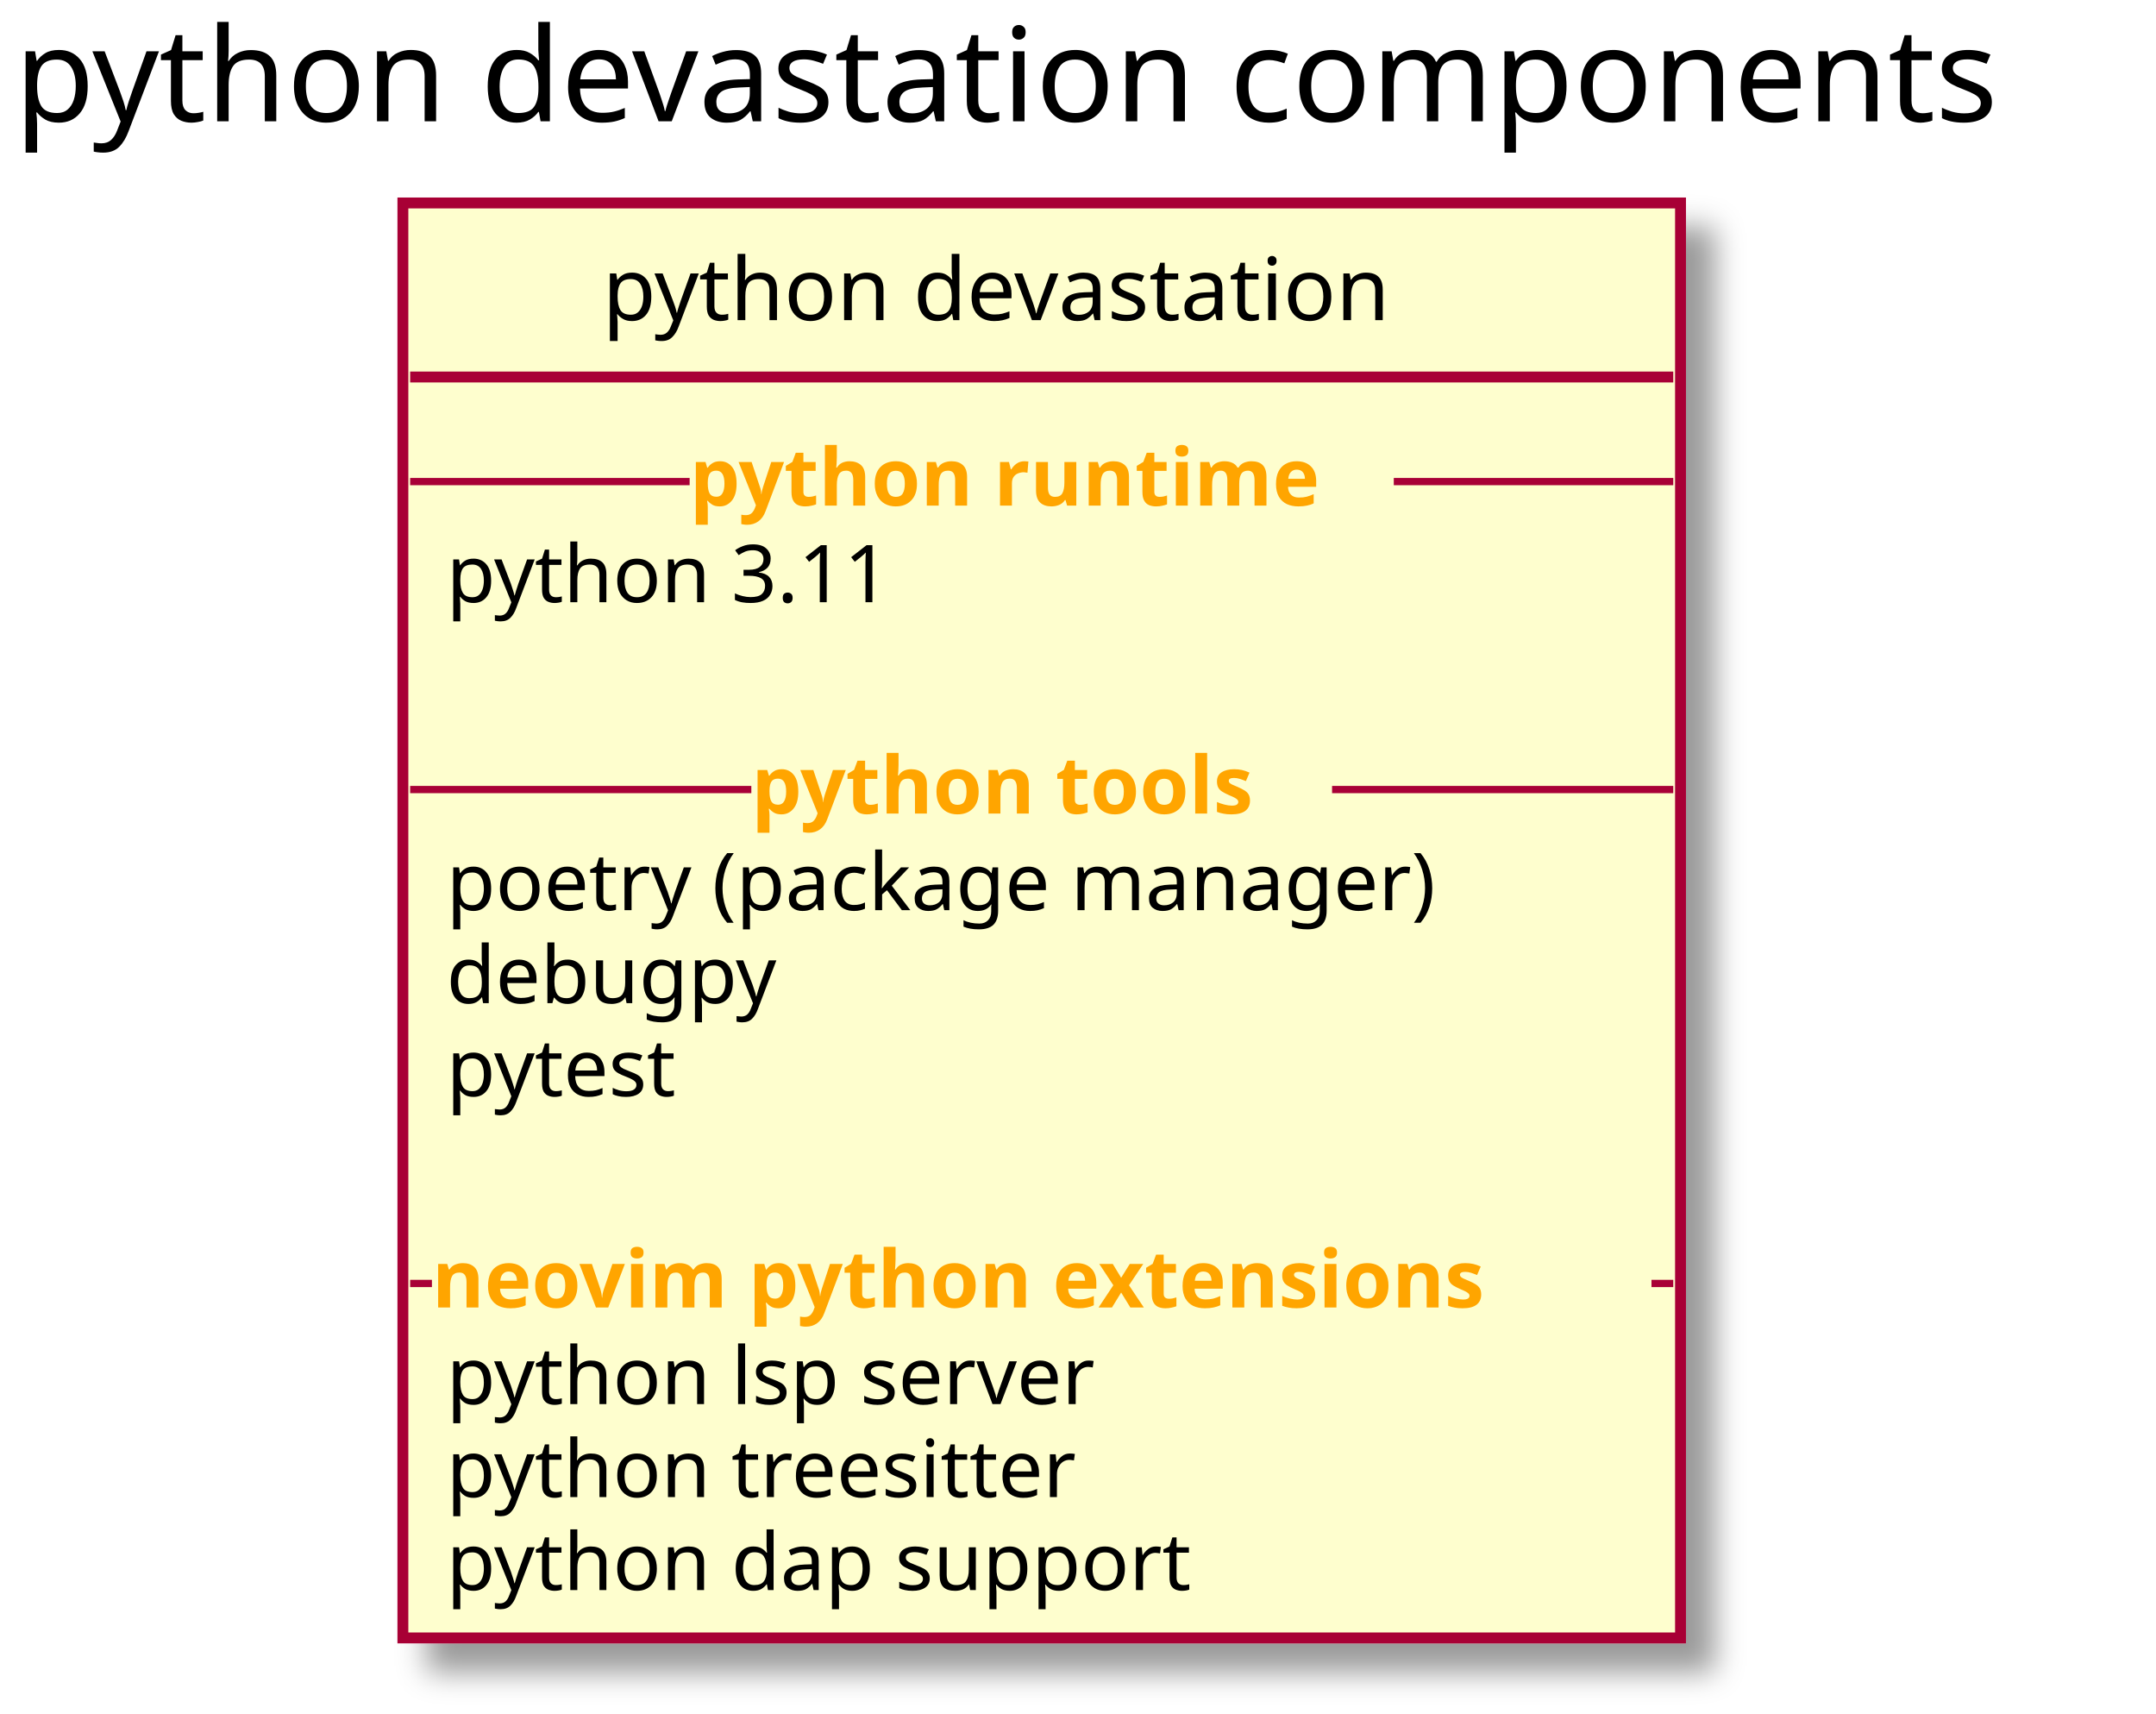
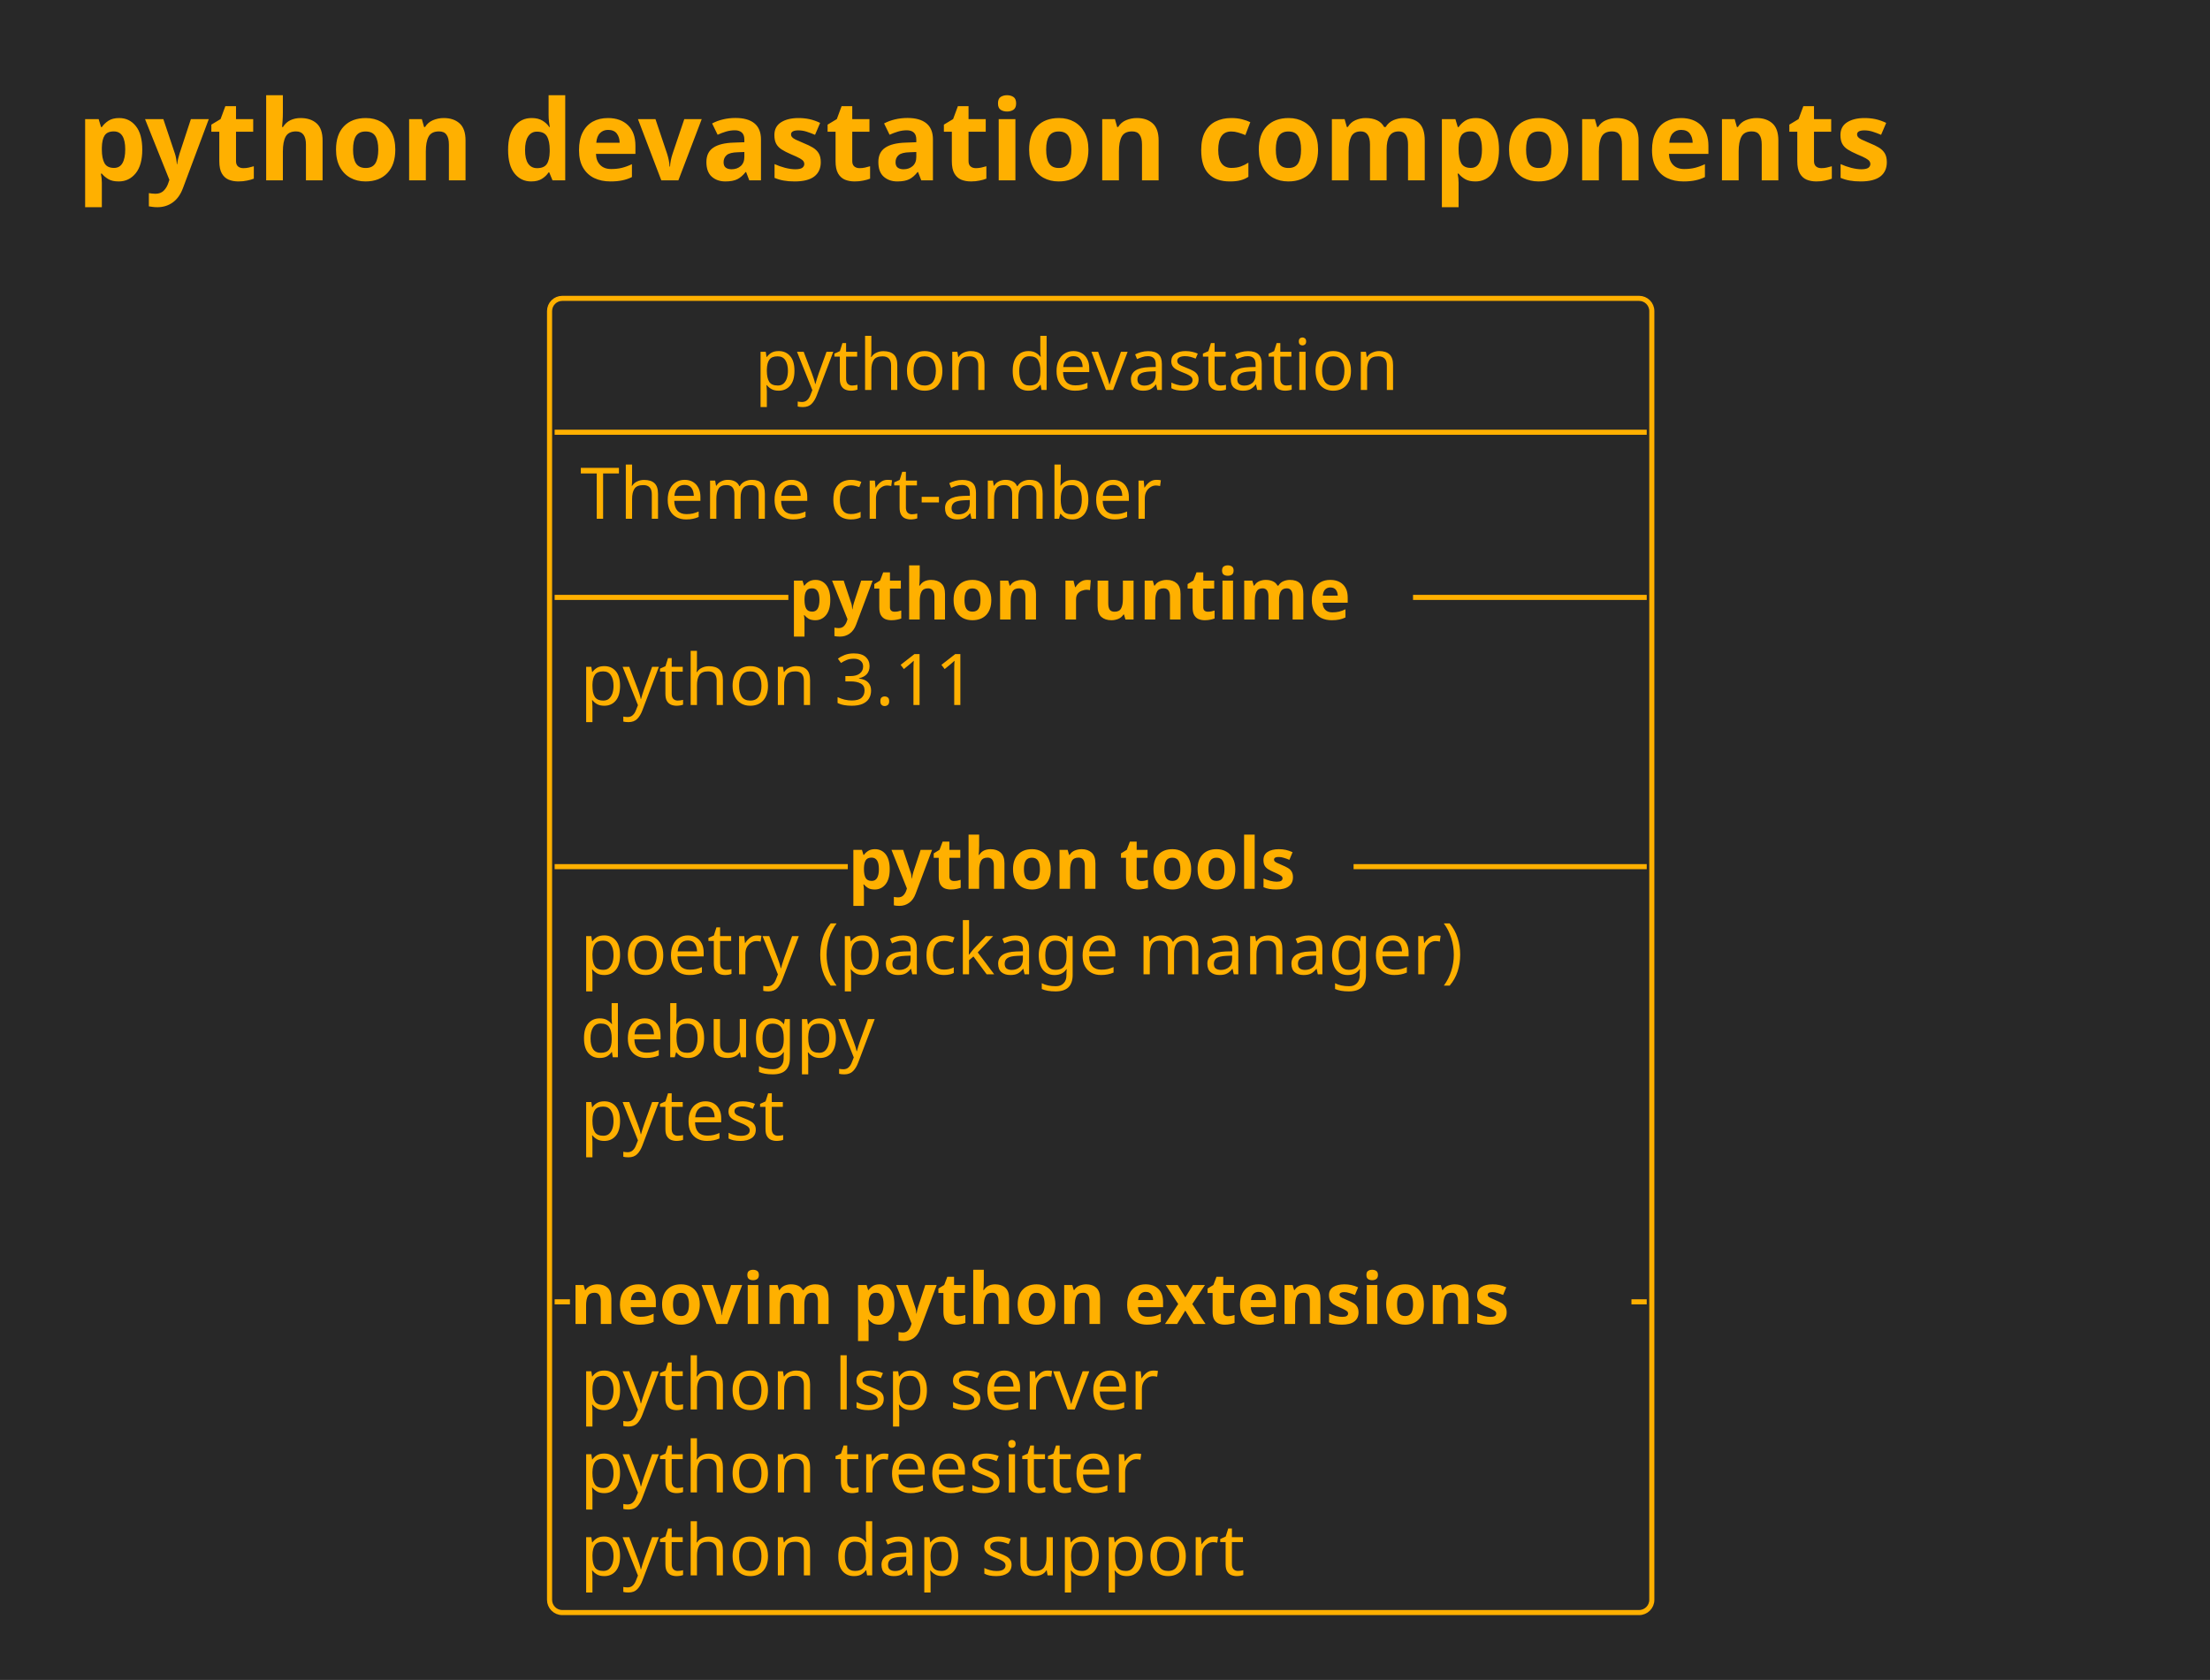
- <svg xmlns="http://www.w3.org/2000/svg" contentScriptType="application/ecmascript" contentStyleType="text/css" height="236px" preserveAspectRatio="none" style="width:297px;height:236px;" version="1.1" viewBox="0 0 297 236" width="297px" zoomAndPan="magnify">
-   <defs>
-     <filter height="300%" id="fdwrwll75mjs0" width="300%" x="-1" y="-1">
-       <feGaussianBlur result="blurOut" stdDeviation="2.0" />
-       <feColorMatrix in="blurOut" result="blurOut2" type="matrix" values="0 0 0 0 0 0 0 0 0 0 0 0 0 0 0 0 0 0 .4 0" />
-       <feOffset dx="4.0" dy="4.0" in="blurOut2" result="blurOut3" />
-       <feBlend in="SourceGraphic" in2="blurOut3" mode="normal" />
-     </filter>
-   </defs>
+ <svg xmlns="http://www.w3.org/2000/svg" contentStyleType="text/css" data-diagram-type="CLASS" height="330px" preserveAspectRatio="none" style="width:434px;height:330px;background:#282828;" version="1.1" viewBox="0 0 434 330" width="434px" zoomAndPan="magnify">
+   <defs />
  <g>
-     <text fill="#000000" font-family="sans-serif" font-size="18" lengthAdjust="spacingAndGlyphs" textLength="283" x="2" y="16.708">python devastation components</text>
-     <rect fill="#FEFECE" filter="url(#fdwrwll75mjs0)" height="197.625" id="PyDev" style="stroke: #A80036; stroke-width: 1.5;" width="176" x="55.5" y="27.953" />
-     <text fill="#000000" font-family="sans-serif" font-size="12" lengthAdjust="spacingAndGlyphs" textLength="121" x="83" y="44.092">python devastation</text>
-     <line style="stroke: #A80036; stroke-width: 1.5;" x1="56.5" x2="230.5" y1="51.922" y2="51.922" />
-     <text fill="#000000" font-family="sans-serif" font-size="11" lengthAdjust="spacingAndGlyphs" textLength="67" x="61.5" y="82.937">python 3.11</text>
-     <text fill="#000000" font-family="sans-serif" font-size="11" lengthAdjust="spacingAndGlyphs" textLength="0" x="65.5" y="95.742" />
-     <line style="stroke: #A80036; stroke-width: 1.0;" x1="56.5" x2="95" y1="66.324" y2="66.324" />
-     <text fill="#FFA500" font-family="sans-serif" font-size="11" font-weight="bold" lengthAdjust="spacingAndGlyphs" textLength="97" x="95" y="69.632">python runtime</text>
-     <line style="stroke: #A80036; stroke-width: 1.0;" x1="192" x2="230.5" y1="66.324" y2="66.324" />
-     <text fill="#000000" font-family="sans-serif" font-size="11" lengthAdjust="spacingAndGlyphs" textLength="150" x="61.5" y="125.351">poetry (package manager)</text>
-     <text fill="#000000" font-family="sans-serif" font-size="11" lengthAdjust="spacingAndGlyphs" textLength="48" x="61.5" y="138.156">debugpy</text>
-     <text fill="#000000" font-family="sans-serif" font-size="11" lengthAdjust="spacingAndGlyphs" textLength="35" x="61.5" y="150.96">pytest</text>
-     <text fill="#000000" font-family="sans-serif" font-size="11" lengthAdjust="spacingAndGlyphs" textLength="0" x="65.5" y="163.765" />
-     <line style="stroke: #A80036; stroke-width: 1.0;" x1="56.5" x2="103.5" y1="108.738" y2="108.738" />
-     <text fill="#FFA500" font-family="sans-serif" font-size="11" font-weight="bold" lengthAdjust="spacingAndGlyphs" textLength="80" x="103.5" y="112.046">python tools</text>
-     <line style="stroke: #A80036; stroke-width: 1.0;" x1="183.5" x2="230.5" y1="108.738" y2="108.738" />
-     <text fill="#000000" font-family="sans-serif" font-size="11" lengthAdjust="spacingAndGlyphs" textLength="100" x="61.5" y="193.375">python lsp server</text>
-     <text fill="#000000" font-family="sans-serif" font-size="11" lengthAdjust="spacingAndGlyphs" textLength="95" x="61.5" y="206.179">python treesitter</text>
-     <text fill="#000000" font-family="sans-serif" font-size="11" lengthAdjust="spacingAndGlyphs" textLength="111" x="61.5" y="218.984">python dap support</text>
-     <line style="stroke: #A80036; stroke-width: 1.0;" x1="56.5" x2="59.5" y1="176.762" y2="176.762" />
-     <text fill="#FFA500" font-family="sans-serif" font-size="11" font-weight="bold" lengthAdjust="spacingAndGlyphs" textLength="168" x="59.5" y="180.07">neovim python extensions</text>
-     <line style="stroke: #A80036; stroke-width: 1.0;" x1="227.5" x2="230.5" y1="176.762" y2="176.762" />
+     <rect fill="#282828" height="330" style="stroke:none;stroke-width:1;" width="434" x="0" y="0" />
+     <text fill="#FFB000" font-family="Verdana" font-size="22" font-weight="bold" lengthAdjust="spacing" textLength="401.307" x="15" y="35.421">python devastation components</text>
+     <g class="entity" data-entity="PyDev" data-source-line="9" data-uid="ent0002" id="entity_PyDev">
+       <rect fill="#282828" height="258.156" rx="2.5" ry="2.5" style="stroke:#FFB000;stroke-width:1;" width="216.462" x="107.922" y="58.609" />
+       <text fill="#FFB000" font-family="Verdana" font-size="14" lengthAdjust="spacing" textLength="135.967" x="148.17" y="76.605">python devastation</text>
+       <line style="stroke:#FFB000;stroke-width:1;" x1="108.922" x2="323.384" y1="84.906" y2="84.906" />
+       <text fill="#FFB000" font-family="Verdana" font-size="14" lengthAdjust="spacing" textLength="122.206" x="113.922" y="101.901">Theme crt-amber</text>
+       <text fill="#FFB000" font-family="Verdana" font-size="14" lengthAdjust="spacing" textLength="84.595" x="113.922" y="138.495">python 3.11</text>
+       <text fill="#FFB000" font-family="Verdana" font-size="14" lengthAdjust="spacing" textLength="4.45" x="113.922" y="154.792"> </text>
+       <line style="stroke:#FFB000;stroke-width:1;" x1="108.922" x2="154.815" y1="117.352" y2="117.352" />
+       <text fill="#FFB000" font-family="Verdana" font-size="14" font-weight="bold" lengthAdjust="spacing" textLength="122.678" x="154.815" y="121.698">python runtime</text>
+       <line style="stroke:#FFB000;stroke-width:1;" x1="277.492" x2="323.384" y1="117.352" y2="117.352" />
+       <text fill="#FFB000" font-family="Verdana" font-size="14" lengthAdjust="spacing" textLength="187.694" x="113.922" y="191.386">poetry (package manager)</text>
+       <text fill="#FFB000" font-family="Verdana" font-size="14" lengthAdjust="spacing" textLength="61.318" x="113.922" y="207.683">debugpy</text>
+       <text fill="#FFB000" font-family="Verdana" font-size="14" lengthAdjust="spacing" textLength="44.058" x="113.922" y="223.98">pytest</text>
+       <text fill="#FFB000" font-family="Verdana" font-size="14" lengthAdjust="spacing" textLength="4.45" x="113.922" y="240.276"> </text>
+       <line style="stroke:#FFB000;stroke-width:1;" x1="108.922" x2="166.49" y1="170.242" y2="170.242" />
+       <text fill="#FFB000" font-family="Verdana" font-size="14" font-weight="bold" lengthAdjust="spacing" textLength="99.326" x="166.49" y="174.589">python tools</text>
+       <line style="stroke:#FFB000;stroke-width:1;" x1="265.816" x2="323.384" y1="170.242" y2="170.242" />
+       <text fill="#FFB000" font-family="Verdana" font-size="14" lengthAdjust="spacing" textLength="122.261" x="113.922" y="276.87">python lsp server</text>
+       <text fill="#FFB000" font-family="Verdana" font-size="14" lengthAdjust="spacing" textLength="118.426" x="113.922" y="293.167">python treesitter</text>
+       <text fill="#FFB000" font-family="Verdana" font-size="14" lengthAdjust="spacing" textLength="137.977" x="113.922" y="309.464">python dap support</text>
+       <line style="stroke:#FFB000;stroke-width:1;" x1="108.922" x2="111.922" y1="255.727" y2="255.727" />
+       <text fill="#FFB000" font-family="Verdana" font-size="14" font-weight="bold" lengthAdjust="spacing" textLength="208.462" x="111.922" y="260.073">neovim python extensions</text>
+       <line style="stroke:#FFB000;stroke-width:1;" x1="320.384" x2="323.384" y1="255.727" y2="255.727" />
+     </g>
  </g>
</svg>
